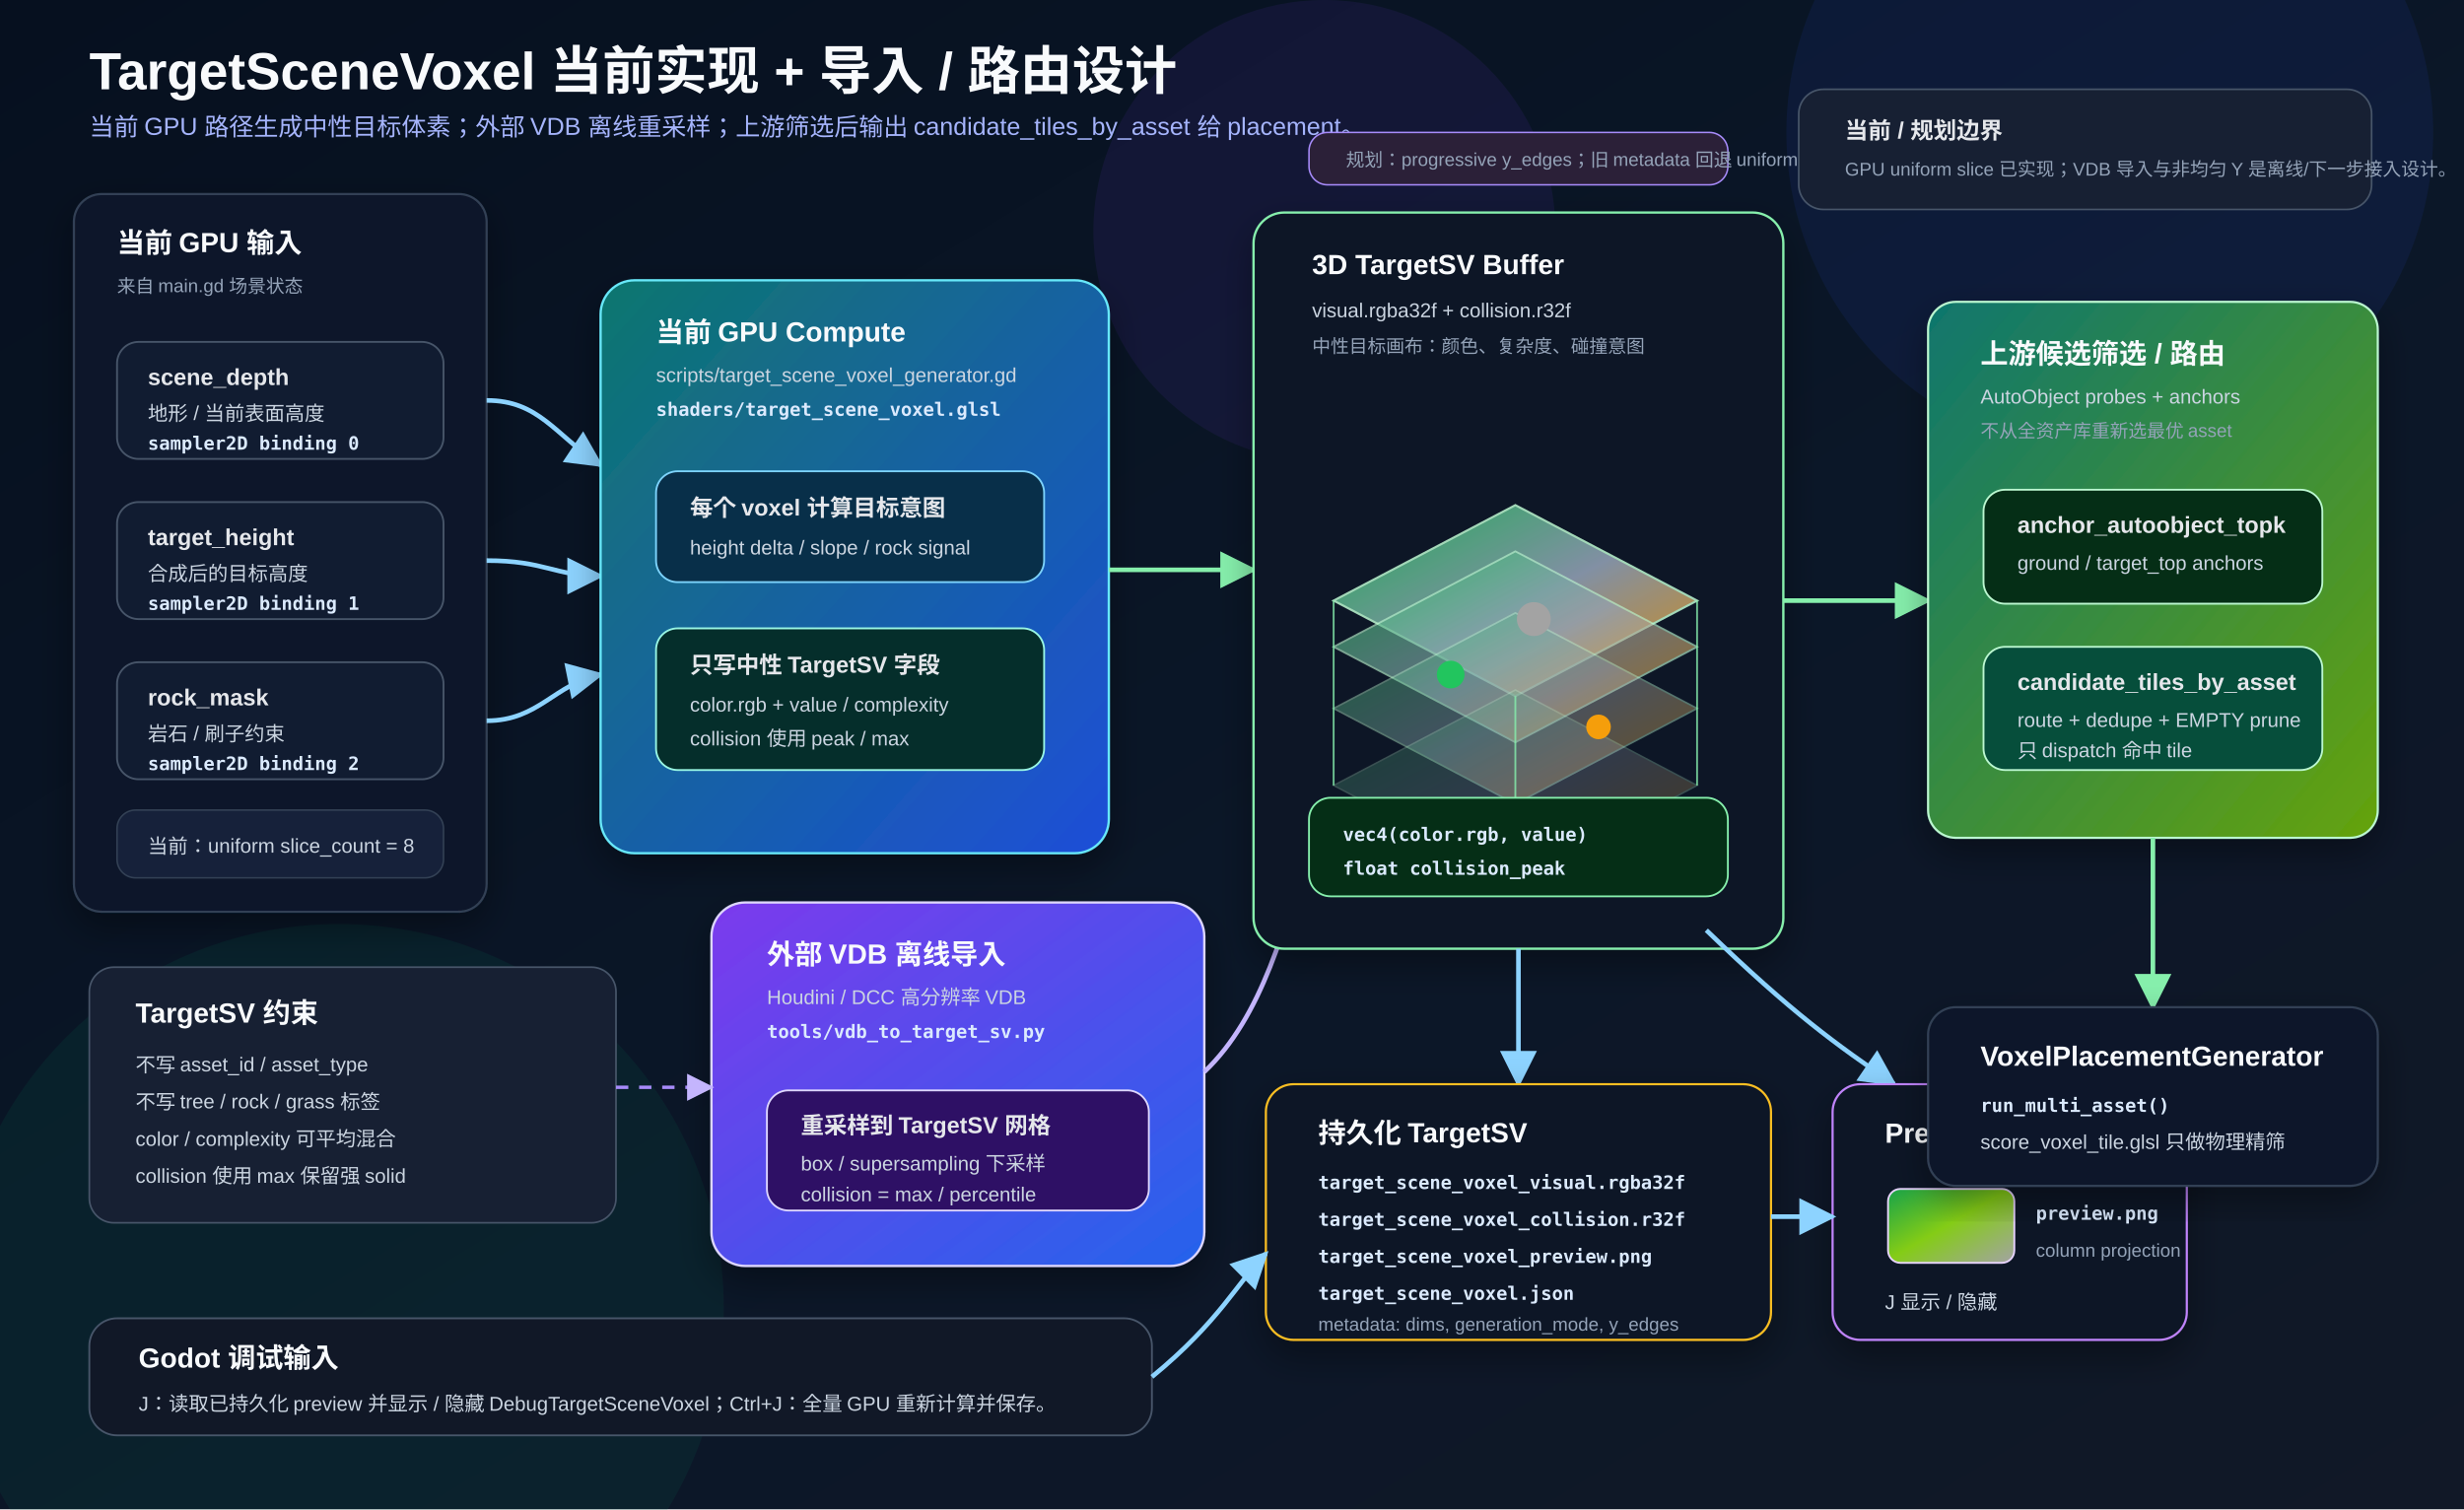
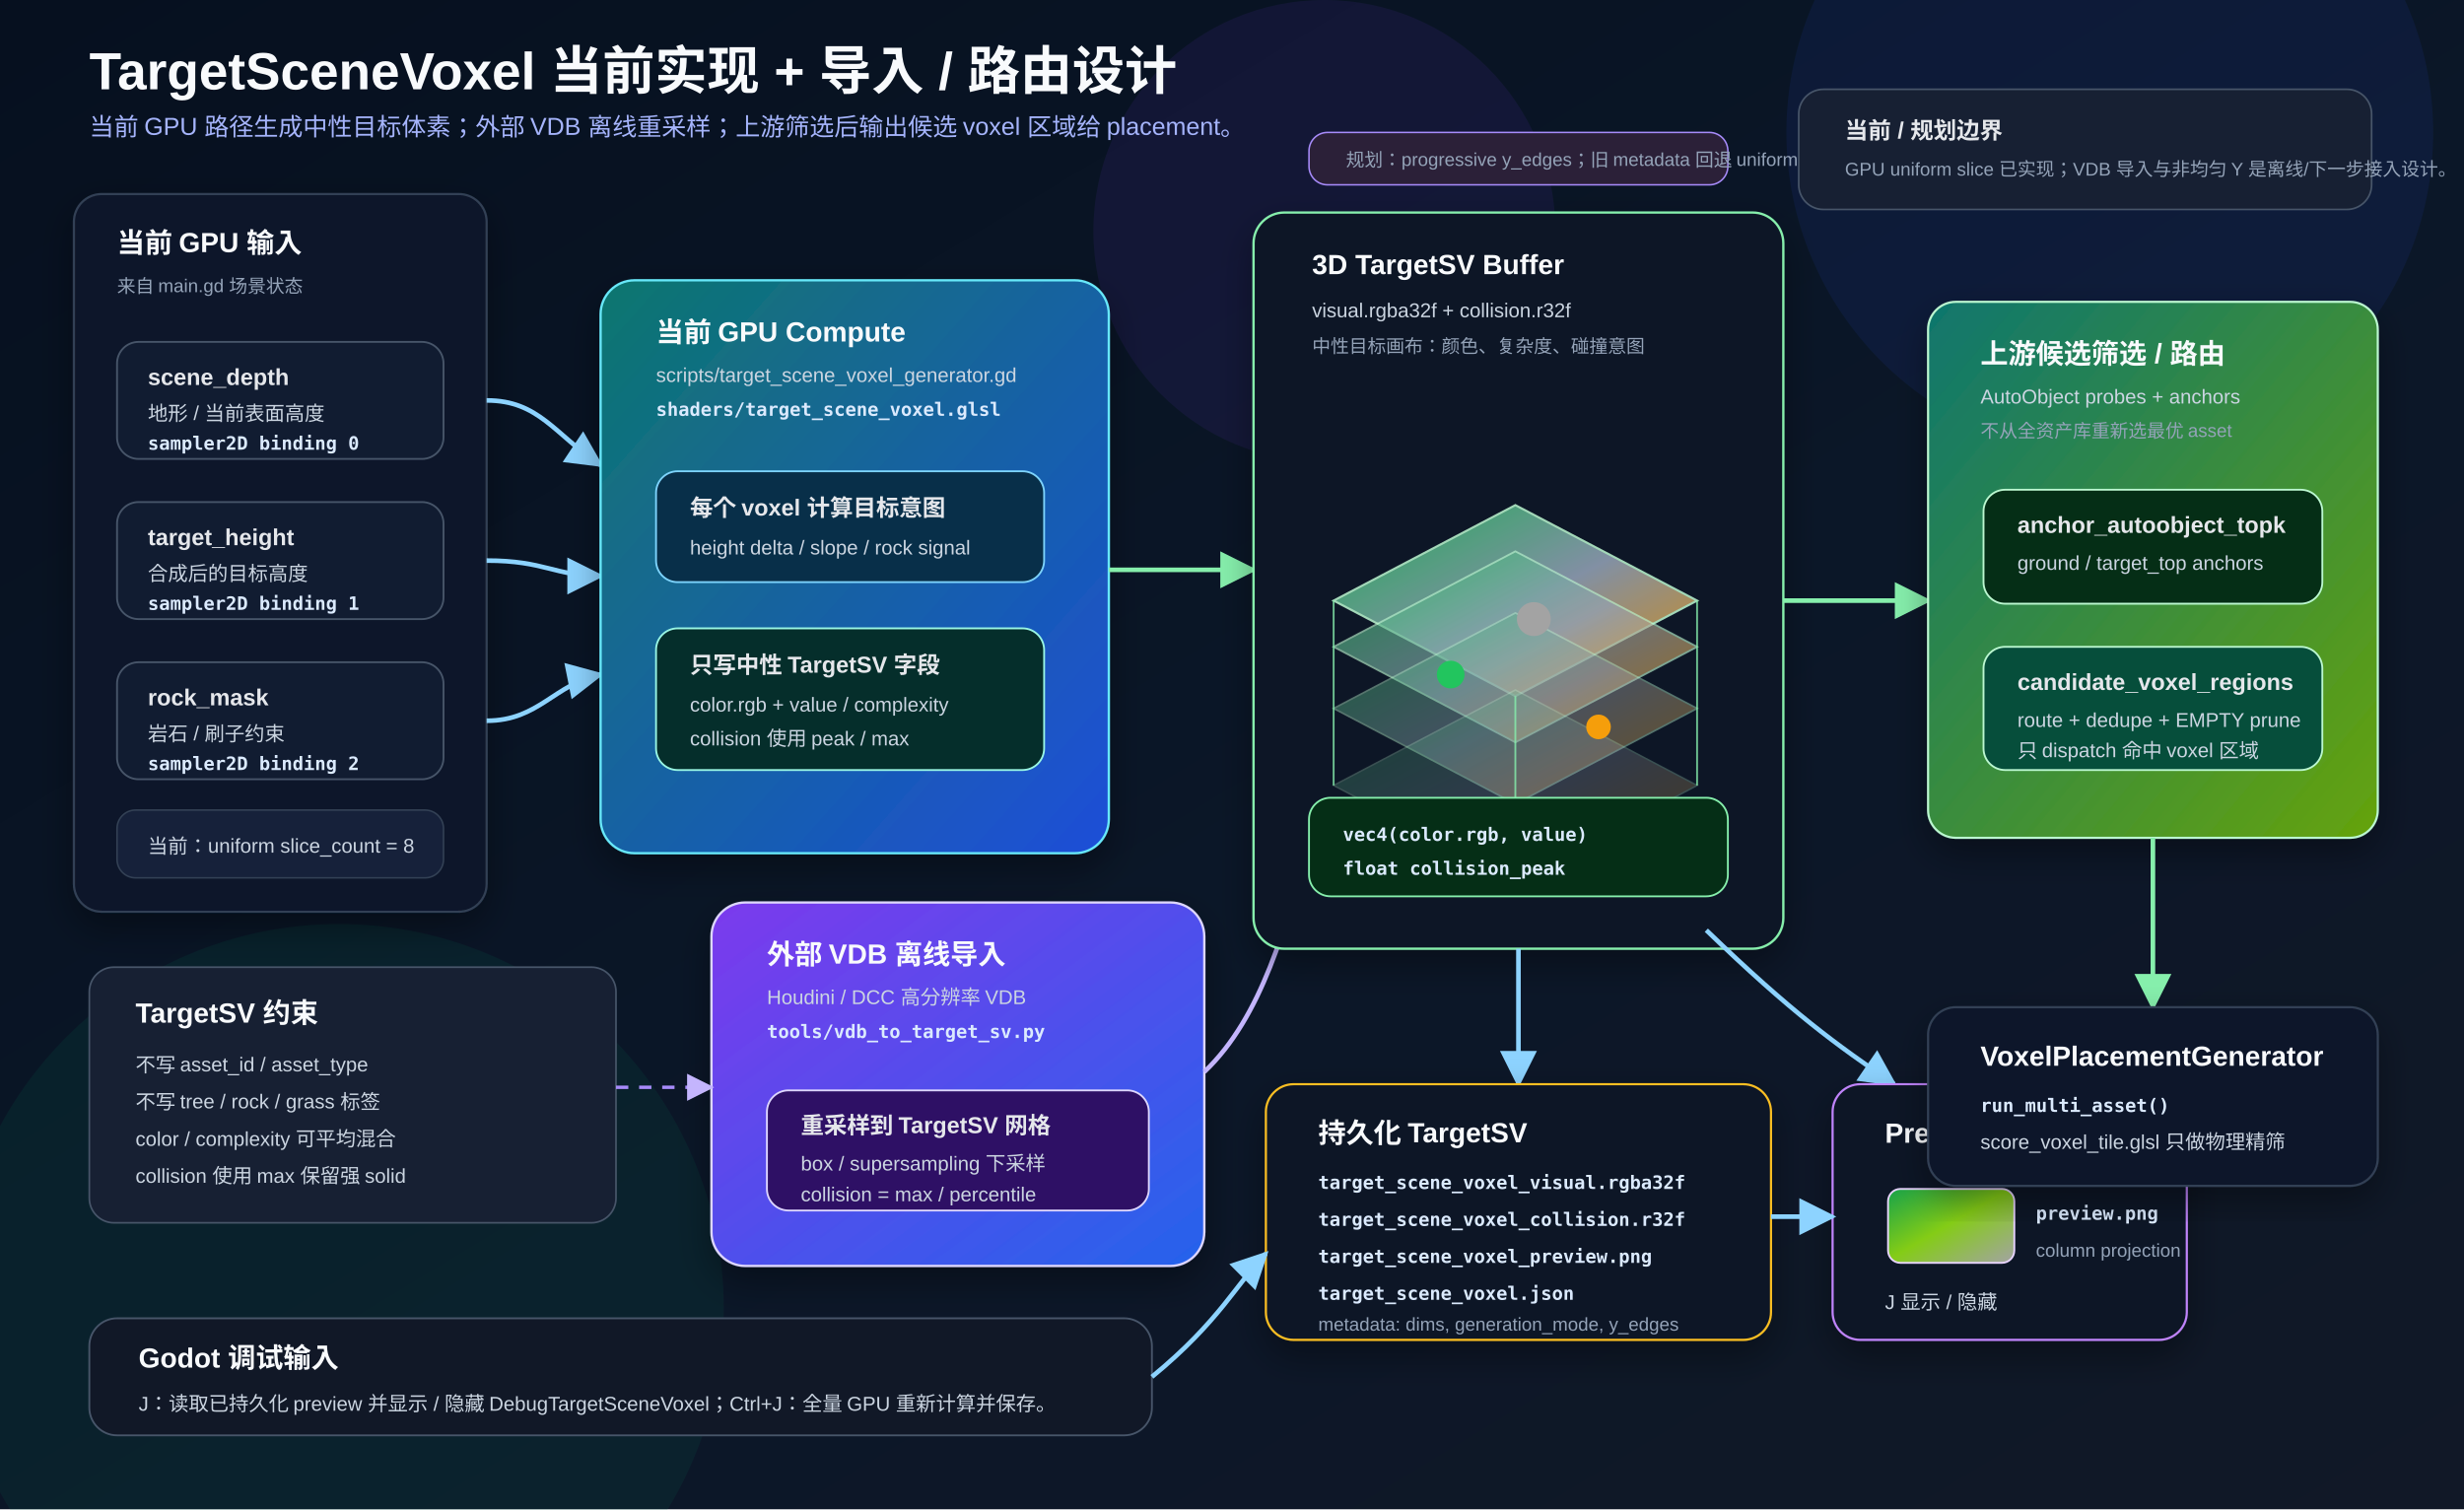
<svg xmlns="http://www.w3.org/2000/svg" width="1600" height="980" viewBox="0 0 1600 980" role="img" aria-labelledby="title desc">
  <defs>
    <linearGradient id="bg" x1="0" y1="0" x2="1" y2="1">
      <stop offset="0" stop-color="#06101f" />
      <stop offset="0.55" stop-color="#0b1728" />
      <stop offset="1" stop-color="#111827" />
    </linearGradient>
    <linearGradient id="gpu" x1="0" y1="0" x2="1" y2="1">
      <stop offset="0" stop-color="#0f766e" />
      <stop offset="1" stop-color="#1d4ed8" />
    </linearGradient>
    <linearGradient id="vdb" x1="0" y1="0" x2="1" y2="1">
      <stop offset="0" stop-color="#7c3aed" />
      <stop offset="1" stop-color="#2563eb" />
    </linearGradient>
    <linearGradient id="target" x1="0" y1="0" x2="1" y2="1">
      <stop offset="0" stop-color="#22c55e" />
      <stop offset="0.52" stop-color="#94a3b8" />
      <stop offset="1" stop-color="#f59e0b" />
    </linearGradient>
    <linearGradient id="route" x1="0" y1="0" x2="1" y2="1">
      <stop offset="0" stop-color="#0f766e" />
      <stop offset="1" stop-color="#65a30d" />
    </linearGradient>
    <linearGradient id="preview" x1="0" y1="0" x2="1" y2="1">
      <stop offset="0" stop-color="#16a34a" />
      <stop offset="0.48" stop-color="#84cc16" />
      <stop offset="1" stop-color="#a3a3a3" />
    </linearGradient>
    <filter id="shadow" x="-20%" y="-20%" width="140%" height="140%">
      <feDropShadow dx="0" dy="10" stdDeviation="12" flood-color="#000000" flood-opacity="0.35" />
    </filter>
    <marker id="arrow" viewBox="0 0 10 10" refX="9" refY="5" markerWidth="8" markerHeight="8" orient="auto-start-reverse">
      <path d="M 0 0 L 10 5 L 0 10 z" fill="#8dd3ff" />
    </marker>
    <marker id="arrowGreen" viewBox="0 0 10 10" refX="9" refY="5" markerWidth="8" markerHeight="8" orient="auto-start-reverse">
      <path d="M 0 0 L 10 5 L 0 10 z" fill="#86efac" />
    </marker>
    <marker id="arrowPurple" viewBox="0 0 10 10" refX="9" refY="5" markerWidth="8" markerHeight="8" orient="auto-start-reverse">
      <path d="M 0 0 L 10 5 L 0 10 z" fill="#c4b5fd" />
    </marker>
    <style>
      .title { font: 700 34px "Segoe UI", Arial, sans-serif; fill: #f8fafc; }
      .subtitle { font: 500 16px "Segoe UI", Arial, sans-serif; fill: #a5b4fc; }
      .section { font: 700 18px "Segoe UI", Arial, sans-serif; fill: #f8fafc; }
      .label { font: 600 15px "Segoe UI", Arial, sans-serif; fill: #e5e7eb; }
      .small { font: 500 13px "Segoe UI", Arial, sans-serif; fill: #cbd5e1; }
      .tiny { font: 500 12px "Segoe UI", Arial, sans-serif; fill: #94a3b8; }
      .mono { font: 600 12px Consolas, "Cascadia Mono", monospace; fill: #dbeafe; }
      .card { fill: #0f172a; stroke: #334155; stroke-width: 1.4; rx: 18; filter: url(#shadow); }
      .soft { fill: #111c31; stroke: #475569; stroke-width: 1.2; rx: 14; }
      .gpu-card { fill: url(#gpu); stroke: #67e8f9; stroke-width: 1.5; rx: 22; filter: url(#shadow); }
      .vdb-card { fill: url(#vdb); stroke: #ddd6fe; stroke-width: 1.5; rx: 22; filter: url(#shadow); }
      .target-card { fill: #101827; stroke: #86efac; stroke-width: 1.5; rx: 20; filter: url(#shadow); }
      .persist-card { fill: #111827; stroke: #fbbf24; stroke-width: 1.4; rx: 18; filter: url(#shadow); }
      .route-card { fill: url(#route); stroke: #bbf7d0; stroke-width: 1.4; rx: 18; filter: url(#shadow); }
      .debug-card { fill: #111827; stroke: #c084fc; stroke-width: 1.4; rx: 18; filter: url(#shadow); }
      .arrow { fill: none; stroke: #8dd3ff; stroke-width: 3; marker-end: url(#arrow); }
      .arrow-green { fill: none; stroke: #86efac; stroke-width: 3; marker-end: url(#arrowGreen); }
      .arrow-purple { fill: none; stroke: #c4b5fd; stroke-width: 3; marker-end: url(#arrowPurple); }
      .dash { fill: none; stroke: #64748b; stroke-width: 2; stroke-dasharray: 8 7; }
      .dash-purple { fill: none; stroke: #a78bfa; stroke-width: 2.2; stroke-dasharray: 8 7; marker-end: url(#arrowPurple); }
      .note { fill: #16213a; stroke: #334155; stroke-width: 1; rx: 12; }
      .warn { fill: #2b2038; stroke: #a78bfa; stroke-width: 1; rx: 12; }
    </style>
  </defs>
  <rect width="1600" height="980" fill="url(#bg)" />
  <circle cx="1370" cy="86" r="210" fill="#1e40af" opacity="0.13" />
  <circle cx="220" cy="850" r="250" fill="#047857" opacity="0.12" />
  <circle cx="860" cy="150" r="150" fill="#7c3aed" opacity="0.09" />
  <text x="58" y="58" class="title">TargetSceneVoxel 当前实现 + 导入 / 路由设计</text>
-   <text x="58" y="88" class="subtitle">当前 GPU 路径生成中性目标体素；外部 VDB 离线重采样；上游筛选后输出 candidate_tiles_by_asset 给 placement。</text>
+   <text x="58" y="88" class="subtitle">当前 GPU 路径生成中性目标体素；外部 VDB 离线重采样；上游筛选后输出候选 voxel 区域给 placement。</text>
  <rect x="48" y="126" width="268" height="466" class="card" />
  <text x="76" y="164" class="section">当前 GPU 输入</text>
  <text x="76" y="190" class="tiny">来自 main.gd 场景状态</text>
  <rect x="76" y="222" width="212" height="76" class="soft" />
  <text x="96" y="250" class="label">scene_depth</text>
  <text x="96" y="273" class="small">地形 / 当前表面高度</text>
  <text x="96" y="292" class="mono">sampler2D binding 0</text>
  <rect x="76" y="326" width="212" height="76" class="soft" />
  <text x="96" y="354" class="label">target_height</text>
  <text x="96" y="377" class="small">合成后的目标高度</text>
  <text x="96" y="396" class="mono">sampler2D binding 1</text>
  <rect x="76" y="430" width="212" height="76" class="soft" />
  <text x="96" y="458" class="label">rock_mask</text>
  <text x="96" y="481" class="small">岩石 / 刷子约束</text>
  <text x="96" y="500" class="mono">sampler2D binding 2</text>
  <rect x="76" y="526" width="212" height="44" class="note" />
  <text x="96" y="554" class="small">当前：uniform slice_count = 8</text>
  <path d="M 316 260 C 350 260 360 282 390 302" class="arrow" />
  <path d="M 316 364 C 354 364 360 374 390 374" class="arrow" />
  <path d="M 316 468 C 350 468 360 444 390 438" class="arrow" />
  <rect x="390" y="182" width="330" height="372" class="gpu-card" />
  <text x="426" y="222" class="section">当前 GPU Compute</text>
  <text x="426" y="248" class="small">scripts/target_scene_voxel_generator.gd</text>
  <text x="426" y="270" class="mono">shaders/target_scene_voxel.glsl</text>
  <rect x="426" y="306" width="252" height="72" fill="#082f49" stroke="#7dd3fc" stroke-width="1.2" rx="14" />
  <text x="448" y="335" class="label">每个 voxel 计算目标意图</text>
  <text x="448" y="360" class="small">height delta / slope / rock signal</text>
  <rect x="426" y="408" width="252" height="92" fill="#052e2b" stroke="#99f6e4" stroke-width="1.2" rx="14" />
  <text x="448" y="437" class="label">只写中性 TargetSV 字段</text>
  <text x="448" y="462" class="small">color.rgb + value / complexity</text>
  <text x="448" y="484" class="small">collision 使用 peak / max</text>
  <rect x="462" y="586" width="320" height="236" class="vdb-card" />
  <text x="498" y="626" class="section">外部 VDB 离线导入</text>
  <text x="498" y="652" class="small">Houdini / DCC 高分辨率 VDB</text>
  <text x="498" y="674" class="mono">tools/vdb_to_target_sv.py</text>
  <rect x="498" y="708" width="248" height="78" fill="#2e1065" stroke="#ddd6fe" stroke-width="1.2" rx="14" />
  <text x="520" y="736" class="label">重采样到 TargetSV 网格</text>
  <text x="520" y="760" class="small">box / supersampling 下采样</text>
  <text x="520" y="780" class="small">collision = max / percentile</text>
  <path d="M 720 370 C 764 370 780 370 814 370" class="arrow-green" />
  <path d="M 782 696 C 820 660 835 600 850 548" class="arrow-purple" />
  <rect x="814" y="138" width="344" height="478" class="target-card" />
  <text x="852" y="178" class="section">3D TargetSV Buffer</text>
  <text x="852" y="206" class="small">visual.rgba32f + collision.r32f</text>
  <text x="852" y="229" class="tiny">中性目标画布：颜色、复杂度、碰撞意图</text>
  <g transform="translate(866 266)">
    <polygon points="0,124 118,62 236,124 118,186" fill="url(#target)" opacity="0.86" stroke="#bbf7d0" stroke-width="1.4" />
    <polygon points="0,154 118,92 236,154 118,216" fill="url(#target)" opacity="0.64" stroke="#bbf7d0" stroke-width="1.2" />
    <polygon points="0,194 118,132 236,194 118,256" fill="url(#target)" opacity="0.42" stroke="#bbf7d0" stroke-width="1.1" />
    <polygon points="0,244 118,182 236,244 118,306" fill="url(#target)" opacity="0.26" stroke="#bbf7d0" stroke-width="1" />
    <line x1="0" y1="124" x2="0" y2="244" stroke="#86efac" stroke-width="1.2" opacity="0.8" />
    <line x1="118" y1="186" x2="118" y2="306" stroke="#86efac" stroke-width="1.2" opacity="0.8" />
    <line x1="236" y1="124" x2="236" y2="244" stroke="#86efac" stroke-width="1.2" opacity="0.8" />
    <circle cx="76" cy="172" r="9" fill="#22c55e" />
    <circle cx="130" cy="136" r="11" fill="#a3a3a3" />
    <circle cx="172" cy="206" r="8" fill="#f59e0b" />
  </g>
  <rect x="850" y="518" width="272" height="64" fill="#052e16" stroke="#86efac" stroke-width="1.2" rx="14" />
  <text x="872" y="546" class="mono">vec4(color.rgb, value)</text>
  <text x="872" y="568" class="mono">float collision_peak</text>
  <rect x="850" y="86" width="272" height="34" class="warn" />
  <text x="874" y="108" class="tiny">规划：progressive y_edges；旧 metadata 回退 uniform Y</text>
  <path d="M 986 616 C 986 652 986 672 986 704" class="arrow" />
  <path d="M 1108 604 C 1164 658 1192 678 1230 704" class="arrow" />
  <path d="M 1158 390 C 1202 390 1218 390 1252 390" class="arrow-green" />
  <rect x="822" y="704" width="328" height="166" class="persist-card" />
  <text x="856" y="742" class="section">持久化 TargetSV</text>
  <text x="856" y="772" class="mono">target_scene_voxel_visual.rgba32f</text>
  <text x="856" y="796" class="mono">target_scene_voxel_collision.r32f</text>
  <text x="856" y="820" class="mono">target_scene_voxel_preview.png</text>
  <text x="856" y="844" class="mono">target_scene_voxel.json</text>
  <text x="856" y="864" class="tiny">metadata: dims, generation_mode, y_edges</text>
  <rect x="1190" y="704" width="230" height="166" class="debug-card" />
  <text x="1224" y="742" class="section">Preview / Debug</text>
  <rect x="1226" y="772" width="82" height="48" fill="url(#preview)" stroke="#e9d5ff" stroke-width="1.2" rx="8" />
  <text x="1322" y="792" class="mono">preview.png</text>
  <text x="1322" y="816" class="tiny">column projection</text>
  <text x="1224" y="850" class="small">J 显示 / 隐藏</text>
  <rect x="1252" y="196" width="292" height="348" class="route-card" />
  <text x="1286" y="236" class="section">上游候选筛选 / 路由</text>
  <text x="1286" y="262" class="small">AutoObject probes + anchors</text>
  <text x="1286" y="284" class="tiny">不从全资产库重新选最优 asset</text>
  <rect x="1288" y="318" width="220" height="74" fill="#052e16" stroke="#bbf7d0" stroke-width="1.2" rx="14" />
  <text x="1310" y="346" class="label">anchor_autoobject_topk</text>
  <text x="1310" y="370" class="small">ground / target_top anchors</text>
  <rect x="1288" y="420" width="220" height="80" fill="#064e3b" stroke="#bbf7d0" stroke-width="1.2" rx="14" />
-   <text x="1310" y="448" class="label">candidate_tiles_by_asset</text>
+   <text x="1310" y="448" class="label">candidate_voxel_regions</text>
  <text x="1310" y="472" class="small">route + dedupe + EMPTY prune</text>
-   <text x="1310" y="492" class="small">只 dispatch 命中 tile</text>
+   <text x="1310" y="492" class="small">只 dispatch 命中 voxel 区域</text>
  <path d="M 1398 544 C 1398 594 1398 624 1398 654" class="arrow-green" />
  <rect x="1252" y="654" width="292" height="116" class="card" />
  <text x="1286" y="692" class="section">VoxelPlacementGenerator</text>
  <text x="1286" y="722" class="mono">run_multi_asset()</text>
  <text x="1286" y="746" class="small">score_voxel_tile.glsl 只做物理精筛</text>
  <rect x="58" y="856" width="690" height="76" fill="#111827" stroke="#475569" stroke-width="1.2" rx="18" />
  <text x="90" y="888" class="section">Godot 调试输入</text>
  <text x="90" y="916" class="small">J：读取已持久化 preview 并显示 / 隐藏 DebugTargetSceneVoxel；Ctrl+J：全量 GPU 重新计算并保存。</text>
  <rect x="58" y="628" width="342" height="166" fill="#172033" stroke="#475569" stroke-width="1.1" rx="16" />
  <text x="88" y="664" class="section">TargetSV 约束</text>
  <text x="88" y="696" class="small">不写 asset_id / asset_type</text>
  <text x="88" y="720" class="small">不写 tree / rock / grass 标签</text>
  <text x="88" y="744" class="small">color / complexity 可平均混合</text>
  <text x="88" y="768" class="small">collision 使用 max 保留强 solid</text>
  <path d="M 400 706 C 426 706 438 706 462 706" class="dash-purple" />
  <path d="M 748 894 C 792 858 804 832 822 814" class="arrow" />
  <path d="M 1150 790 C 1168 790 1176 790 1190 790" class="arrow" />
  <rect x="1168" y="58" width="372" height="78" fill="#172033" stroke="#475569" stroke-width="1.1" rx="16" />
  <text x="1198" y="90" class="label">当前 / 规划边界</text>
  <text x="1198" y="114" class="tiny">GPU uniform slice 已实现；VDB 导入与非均匀 Y 是离线/下一步接入设计。</text>
</svg>
